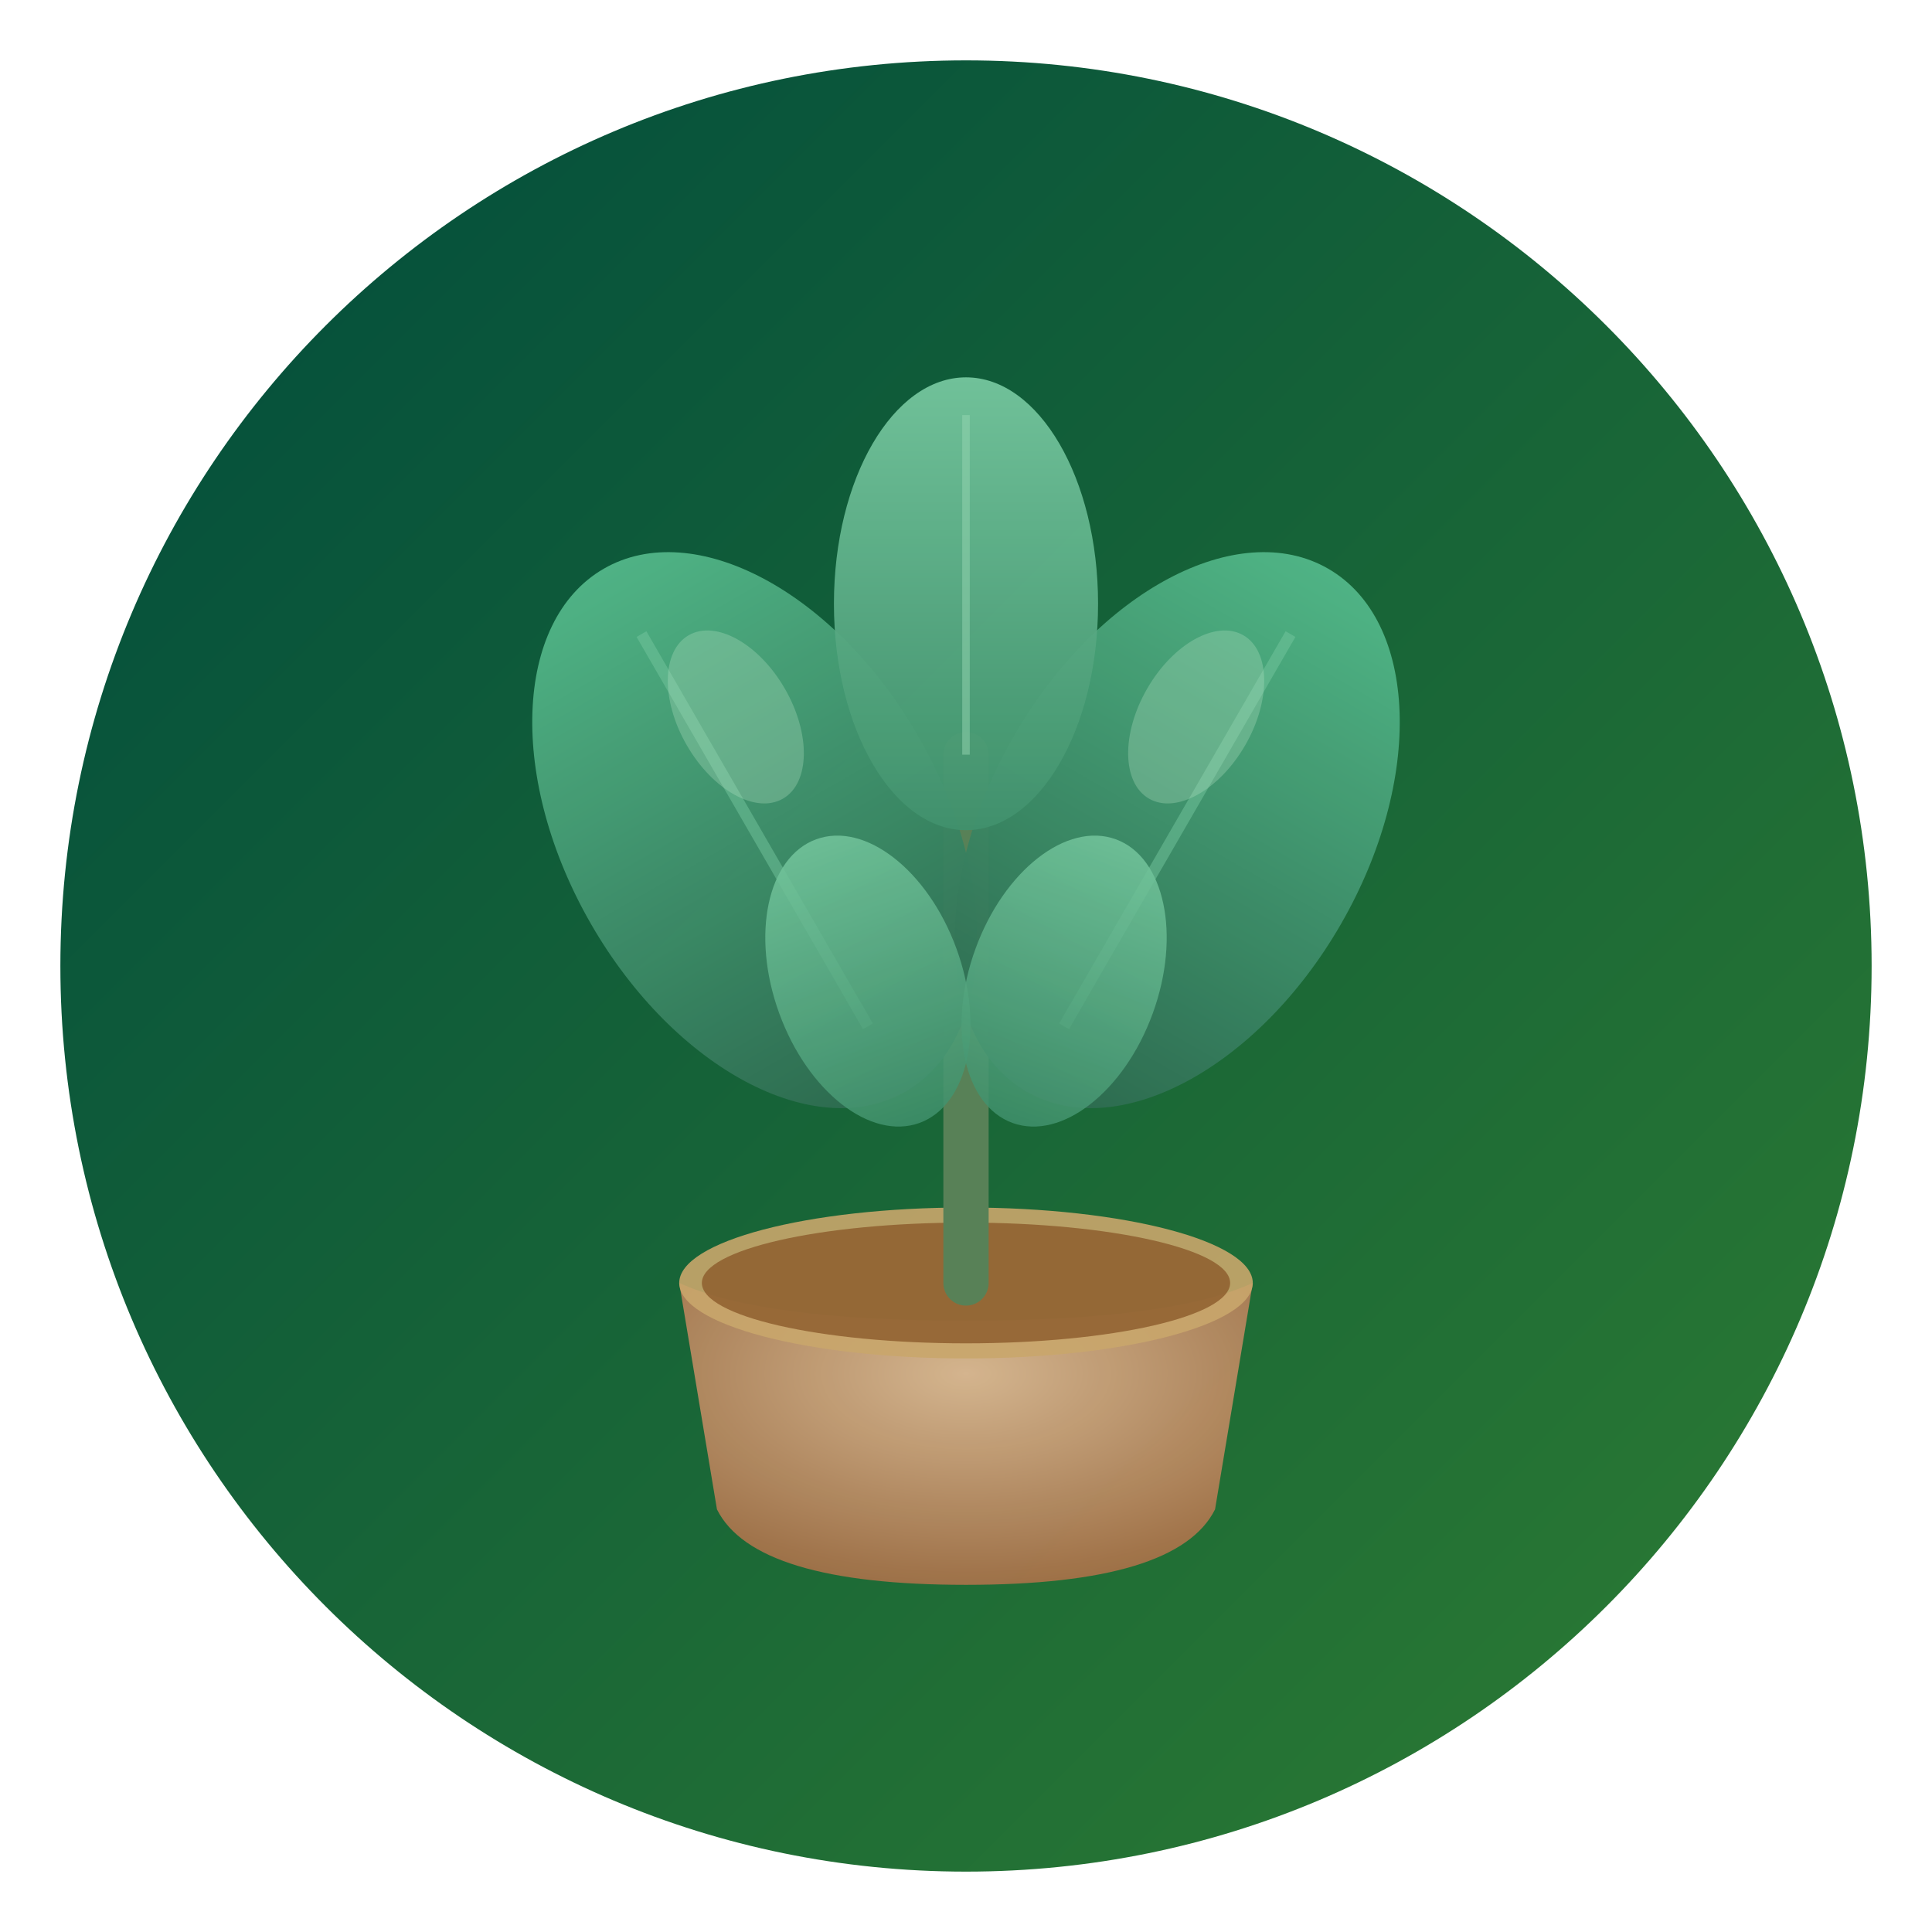
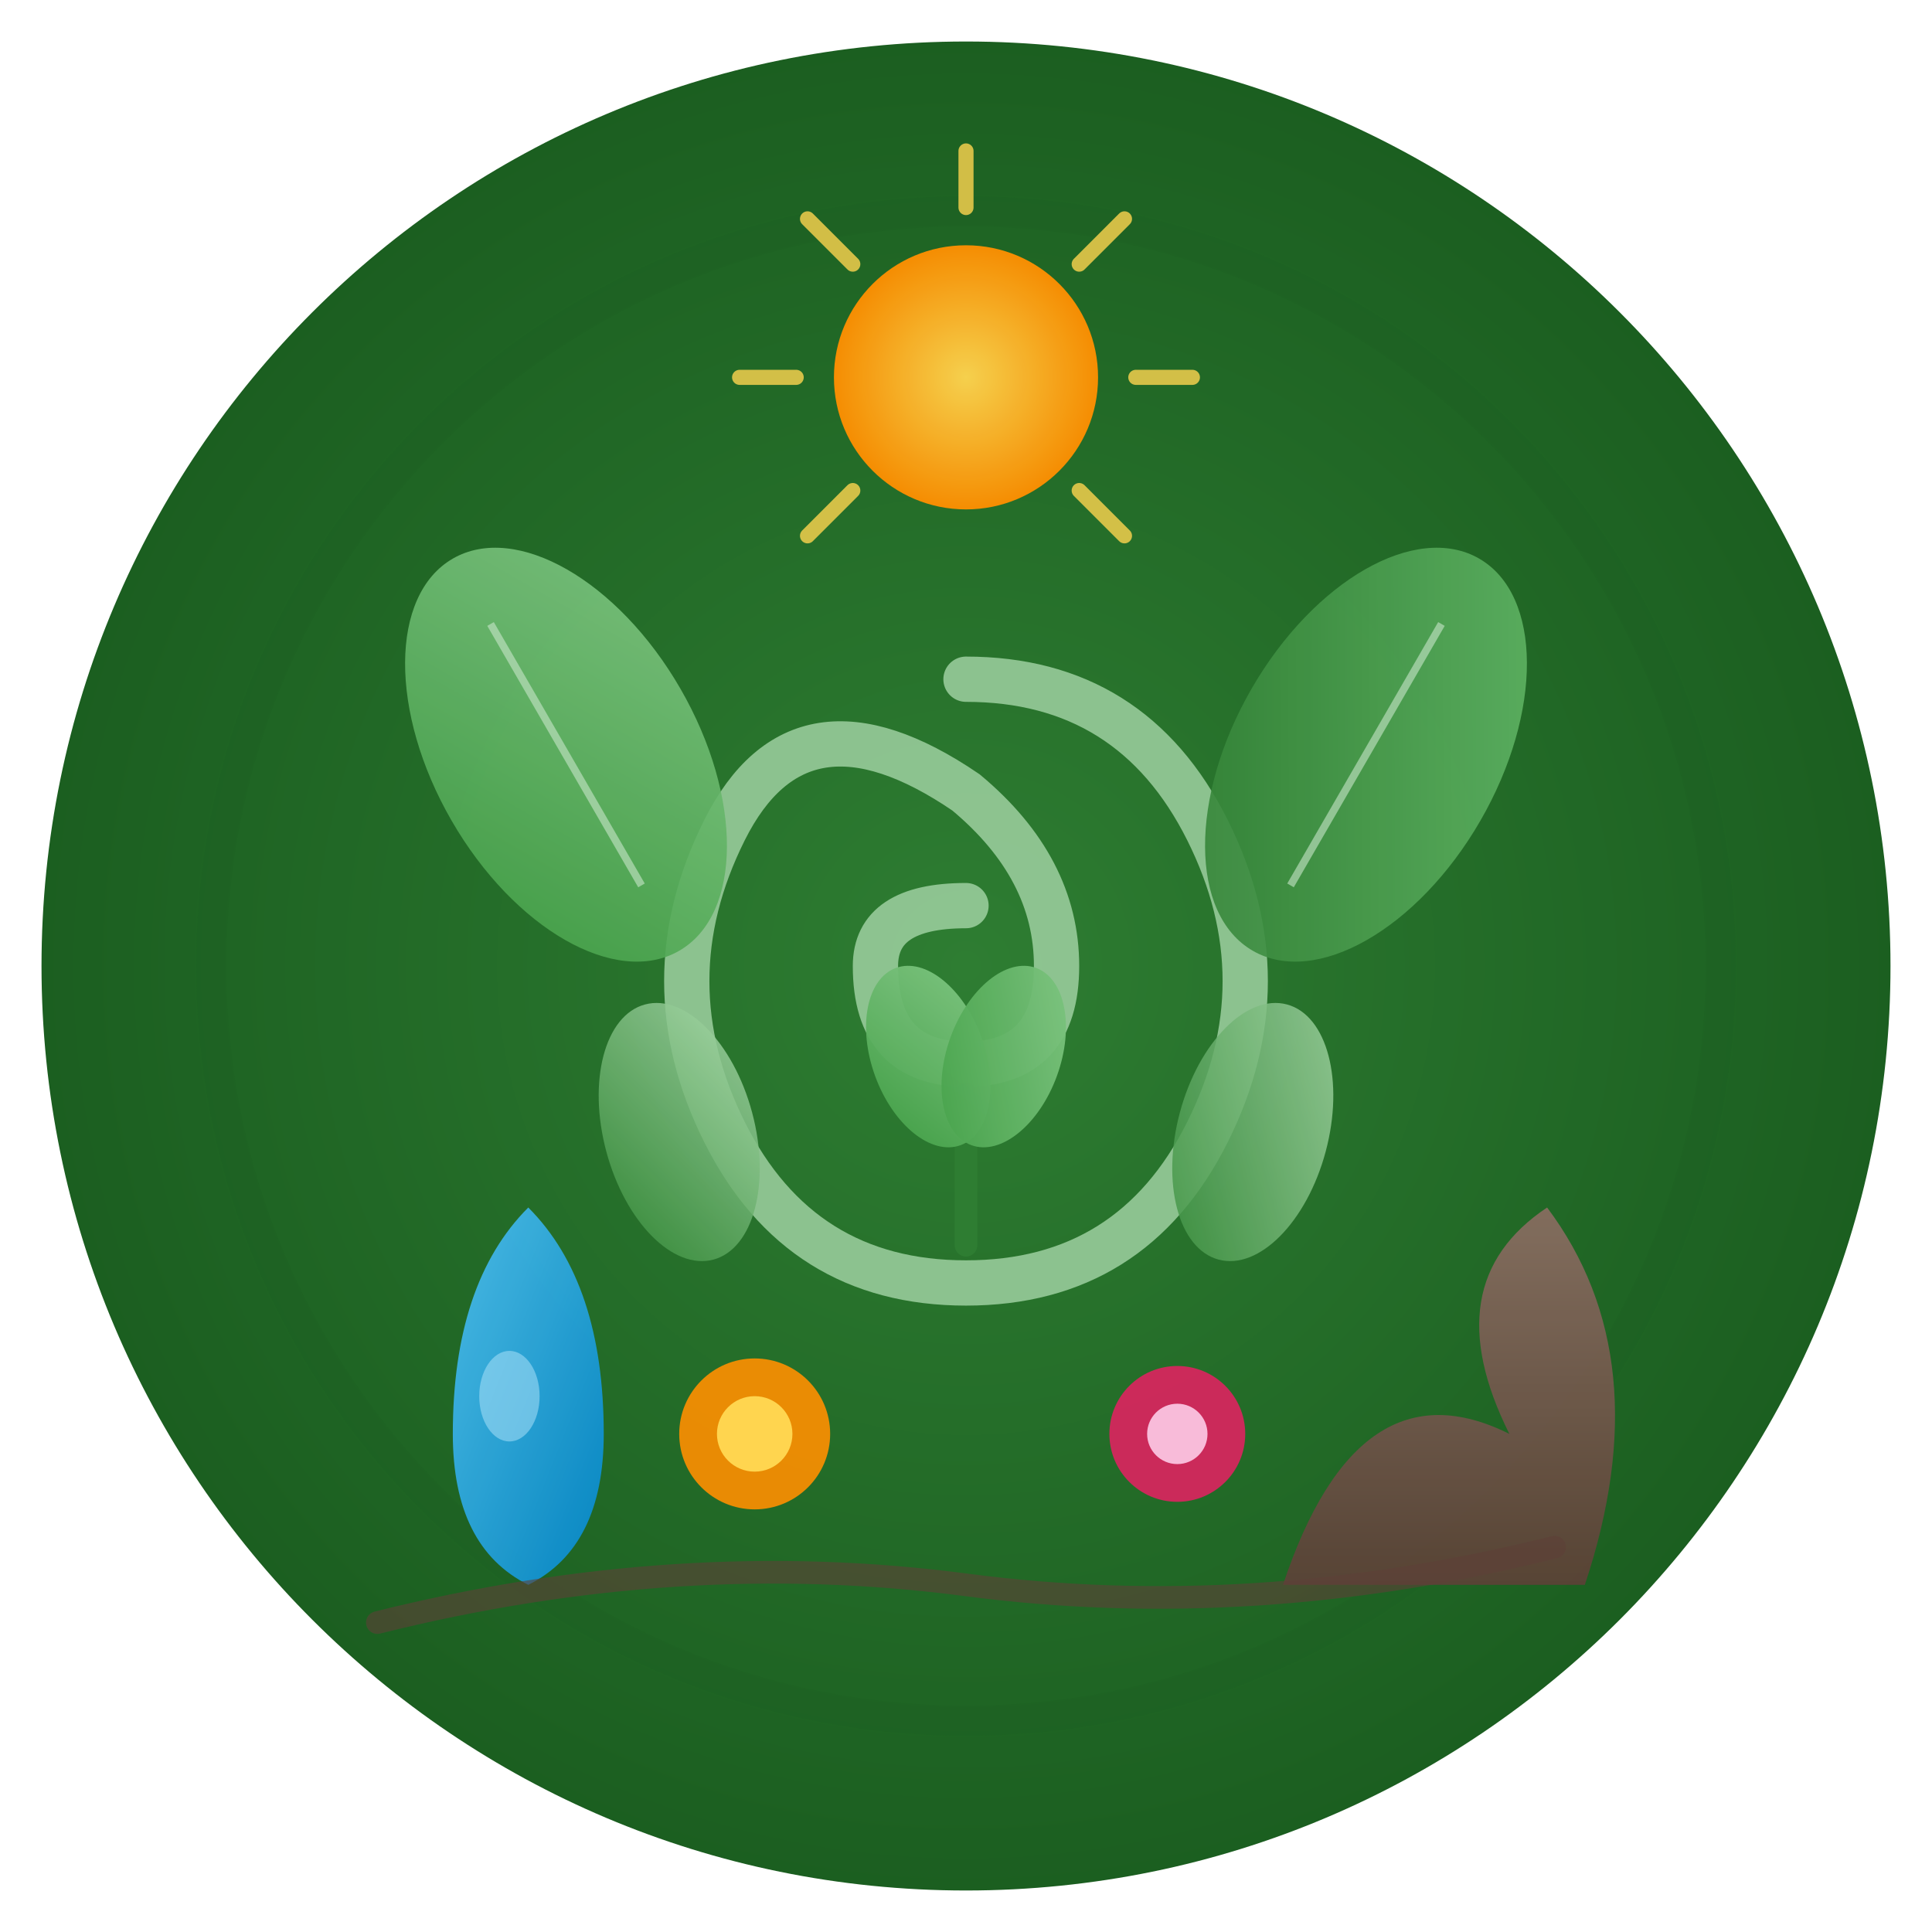
<svg xmlns="http://www.w3.org/2000/svg" viewBox="0 0 512 512">
  <defs>
-     <linearGradient id="bg" x1="0%" y1="0%" x2="100%" y2="100%">
-       <stop offset="0%" stop-color="#004B3D" />
-       <stop offset="100%" stop-color="#2E7D32" />
+     <radialGradient id="bg" cx="50%" cy="50%" r="50%">
+       <stop offset="0%" stop-color="#2E7D32" />
+       <stop offset="100%" stop-color="#1B5E20" />
+     </radialGradient>
+     <linearGradient id="leaf1" x1="0%" y1="100%" x2="100%" y2="0%">
+       <stop offset="0%" stop-color="#43A047" />
+       <stop offset="100%" stop-color="#81C784" />
    </linearGradient>
-     <linearGradient id="leaf1" x1="50%" y1="100%" x2="50%" y2="0%">
-       <stop offset="0%" stop-color="#2d6a4f" />
-       <stop offset="100%" stop-color="#52b788" />
+     <linearGradient id="leaf2" x1="0%" y1="100%" x2="100%" y2="0%">
+       <stop offset="0%" stop-color="#2E7D32" />
+       <stop offset="100%" stop-color="#66BB6A" />
    </linearGradient>
-     <linearGradient id="leaf2" x1="50%" y1="100%" x2="50%" y2="0%">
-       <stop offset="0%" stop-color="#40916c" />
-       <stop offset="100%" stop-color="#74c69d" />
+     <linearGradient id="leaf3" x1="0%" y1="100%" x2="100%" y2="0%">
+       <stop offset="0%" stop-color="#388E3C" />
+       <stop offset="100%" stop-color="#A5D6A7" />
    </linearGradient>
-     <radialGradient id="pot" cx="50%" cy="30%" r="70%">
-       <stop offset="0%" stop-color="#ddb892" />
-       <stop offset="100%" stop-color="#a47148" />
+     <linearGradient id="earth" x1="0%" y1="0%" x2="0%" y2="100%">
+       <stop offset="0%" stop-color="#8D6E63" />
+       <stop offset="100%" stop-color="#5D4037" />
+     </linearGradient>
+     <radialGradient id="sun" cx="50%" cy="50%" r="50%">
+       <stop offset="0%" stop-color="#FFD54F" />
+       <stop offset="100%" stop-color="#FF8F00" />
    </radialGradient>
+     <linearGradient id="water" x1="0%" y1="0%" x2="100%" y2="100%">
+       <stop offset="0%" stop-color="#4FC3F7" />
+       <stop offset="100%" stop-color="#0288D1" />
+     </linearGradient>
  </defs>
-   <circle cx="256" cy="256" r="240" fill="url(#bg)" />
-   <path d="M180 340 L190 400 Q200 420 256 420 Q312 420 322 400 L332 340 Q310 350 256 350 Q202 350 180 340" fill="url(#pot)" opacity="0.95" />
-   <ellipse cx="256" cy="340" rx="76" ry="20" fill="#c9a66b" opacity="0.9" />
-   <ellipse cx="256" cy="340" rx="70" ry="16" fill="#8b5a2b" opacity="0.8" />
-   <path d="M256 340 L256 200" stroke="#588157" stroke-width="12" stroke-linecap="round" />
-   <ellipse cx="200" cy="220" rx="50" ry="80" fill="url(#leaf1)" opacity="0.95" transform="rotate(-30 200 220)" />
-   <path d="M200 280 Q200 220 200 160" stroke="#74c69d" stroke-width="3" fill="none" opacity="0.5" transform="rotate(-30 200 220)" />
-   <ellipse cx="312" cy="220" rx="50" ry="80" fill="url(#leaf1)" opacity="0.95" transform="rotate(30 312 220)" />
-   <path d="M312 280 Q312 220 312 160" stroke="#74c69d" stroke-width="3" fill="none" opacity="0.5" transform="rotate(30 312 220)" />
-   <ellipse cx="256" cy="160" rx="35" ry="60" fill="url(#leaf2)" opacity="0.95" />
-   <path d="M256 200 Q256 160 256 110" stroke="#95d5b2" stroke-width="2" fill="none" opacity="0.5" />
-   <ellipse cx="230" cy="260" rx="25" ry="40" fill="url(#leaf2)" opacity="0.85" transform="rotate(-20 230 260)" />
-   <ellipse cx="282" cy="260" rx="25" ry="40" fill="url(#leaf2)" opacity="0.85" transform="rotate(20 282 260)" />
-   <ellipse cx="195" cy="190" rx="15" ry="25" fill="#b7e4c7" opacity="0.3" transform="rotate(-30 195 190)" />
-   <ellipse cx="317" cy="190" rx="15" ry="25" fill="#b7e4c7" opacity="0.3" transform="rotate(30 317 190)" />
+   <circle cx="256" cy="256" r="245" fill="url(#bg)" />
+   <circle cx="256" cy="256" r="200" fill="none" stroke="#1B5E20" stroke-width="8" opacity="0.3" />
+   <path d="M256 180             Q300 180 320 220             Q340 260 320 300             Q300 340 256 340             Q212 340 192 300             Q172 260 192 220             Q212 180 256 210            Q280 230 280 256            Q280 282 256 282            Q232 282 232 256            Q232 240 256 240" fill="none" stroke="#A5D6A7" stroke-width="12" stroke-linecap="round" opacity="0.8" />
+   <circle cx="256" cy="100" r="35" fill="url(#sun)" opacity="0.95" />
+   <g stroke="#FFD54F" stroke-width="4" stroke-linecap="round" opacity="0.8">
+     <line x1="256" y1="55" x2="256" y2="40" />
+     <line x1="286" y1="70" x2="298" y2="58" />
+     <line x1="301" y1="100" x2="316" y2="100" />
+     <line x1="286" y1="130" x2="298" y2="142" />
+     <line x1="226" y1="70" x2="214" y2="58" />
+     <line x1="211" y1="100" x2="196" y2="100" />
+     <line x1="226" y1="130" x2="214" y2="142" />
+   </g>
+   <path d="M120 380 Q120 340 140 320 Q160 340 160 380 Q160 410 140 420 Q120 410 120 380" fill="url(#water)" opacity="0.9" />
+   <ellipse cx="135" cy="370" rx="8" ry="12" fill="#B3E5FC" opacity="0.5" />
+   <path d="M340 420 Q360 360 400 380 Q380 340 410 320 Q440 360 420 420 Z" fill="url(#earth)" opacity="0.9" />
+   <ellipse cx="150" cy="200" rx="35" ry="60" fill="url(#leaf1)" opacity="0.9" transform="rotate(-30 150 200)" />
+   <path d="M150 240 Q150 200 150 160" stroke="#C8E6C9" stroke-width="2" fill="none" opacity="0.6" transform="rotate(-30 150 200)" />
+   <ellipse cx="362" cy="200" rx="35" ry="60" fill="url(#leaf2)" opacity="0.9" transform="rotate(30 362 200)" />
+   <path d="M362 240 Q362 200 362 160" stroke="#C8E6C9" stroke-width="2" fill="none" opacity="0.6" transform="rotate(30 362 200)" />
+   <ellipse cx="180" cy="300" rx="20" ry="35" fill="url(#leaf3)" opacity="0.85" transform="rotate(-15 180 300)" />
+   <ellipse cx="332" cy="300" rx="20" ry="35" fill="url(#leaf3)" opacity="0.85" transform="rotate(15 332 300)" />
+   <circle cx="200" cy="380" r="20" fill="#FF8F00" opacity="0.9" />
+   <circle cx="200" cy="380" r="10" fill="#FFD54F" />
+   <circle cx="312" cy="380" r="18" fill="#E91E63" opacity="0.85" />
+   <circle cx="312" cy="380" r="8" fill="#F8BBD9" />
+   <path d="M256 290 L256 330" stroke="#2E7D32" stroke-width="6" stroke-linecap="round" />
+   <ellipse cx="246" cy="280" rx="15" ry="25" fill="url(#leaf1)" opacity="0.95" transform="rotate(-20 246 280)" />
+   <ellipse cx="266" cy="280" rx="15" ry="25" fill="url(#leaf1)" opacity="0.95" transform="rotate(20 266 280)" />
+   <path d="M100 430 Q180 410 256 420 Q332 430 412 410" stroke="#5D4037" stroke-width="6" fill="none" stroke-linecap="round" opacity="0.6" />
</svg>
